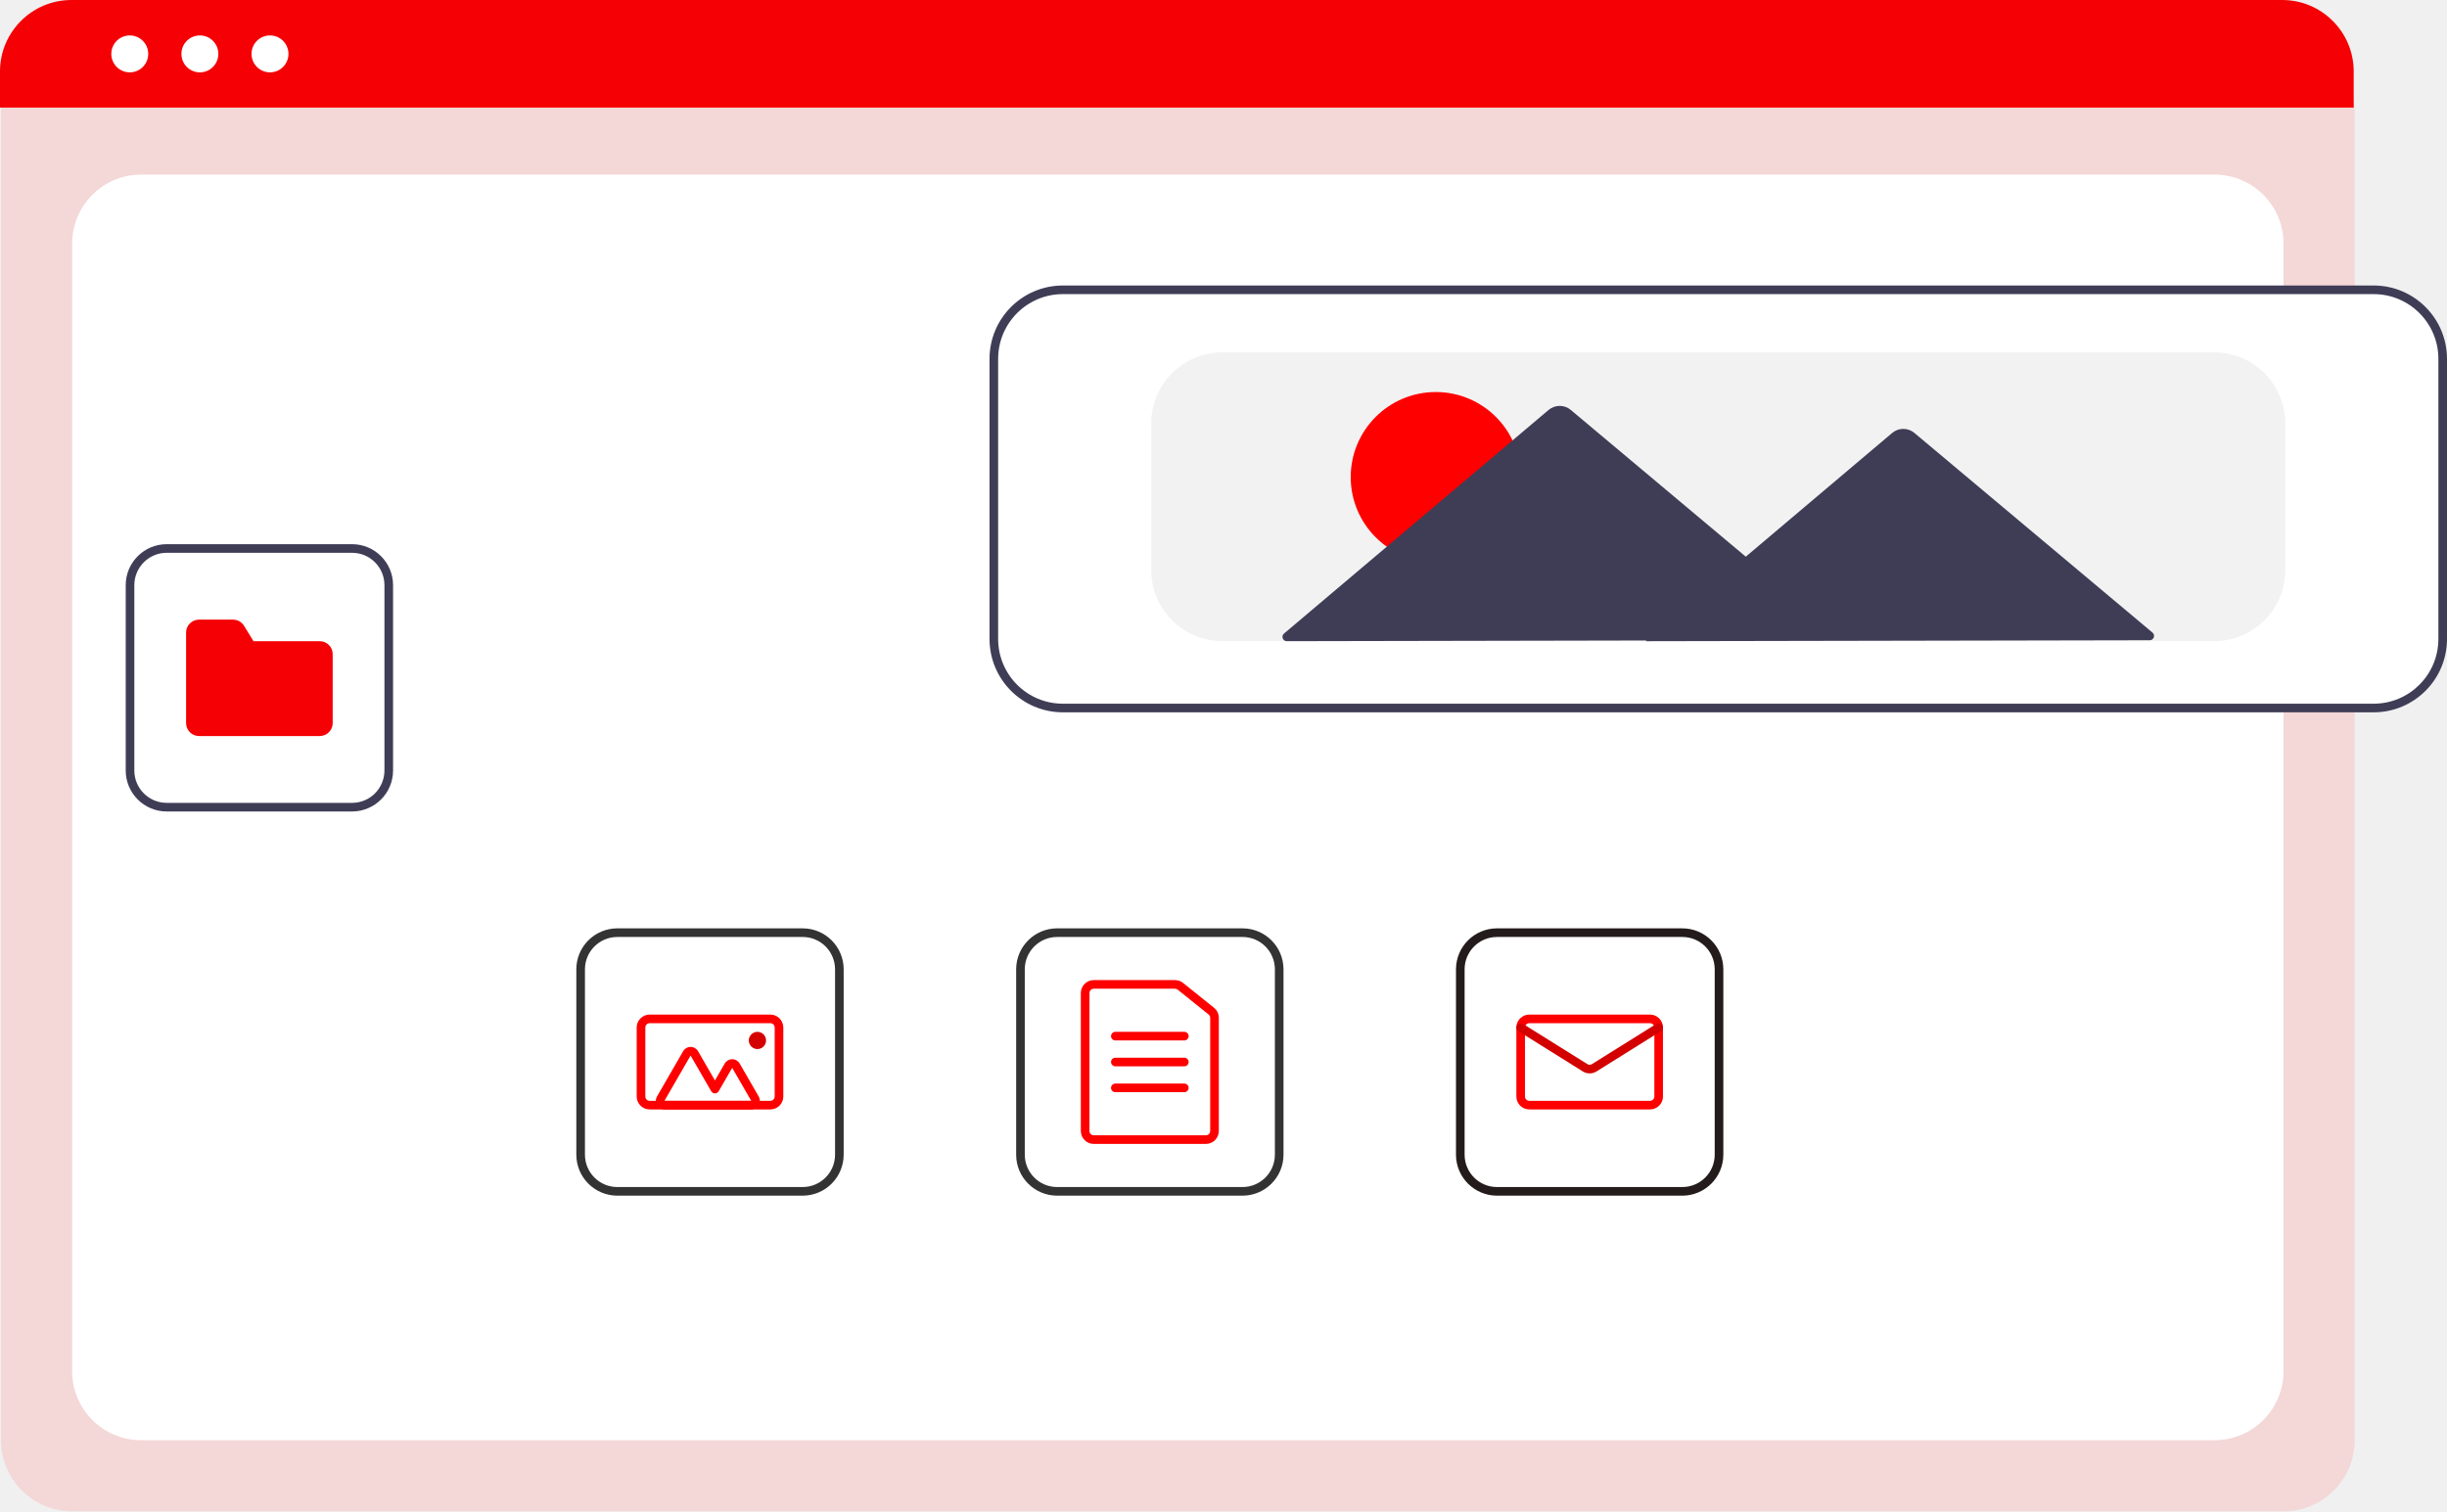
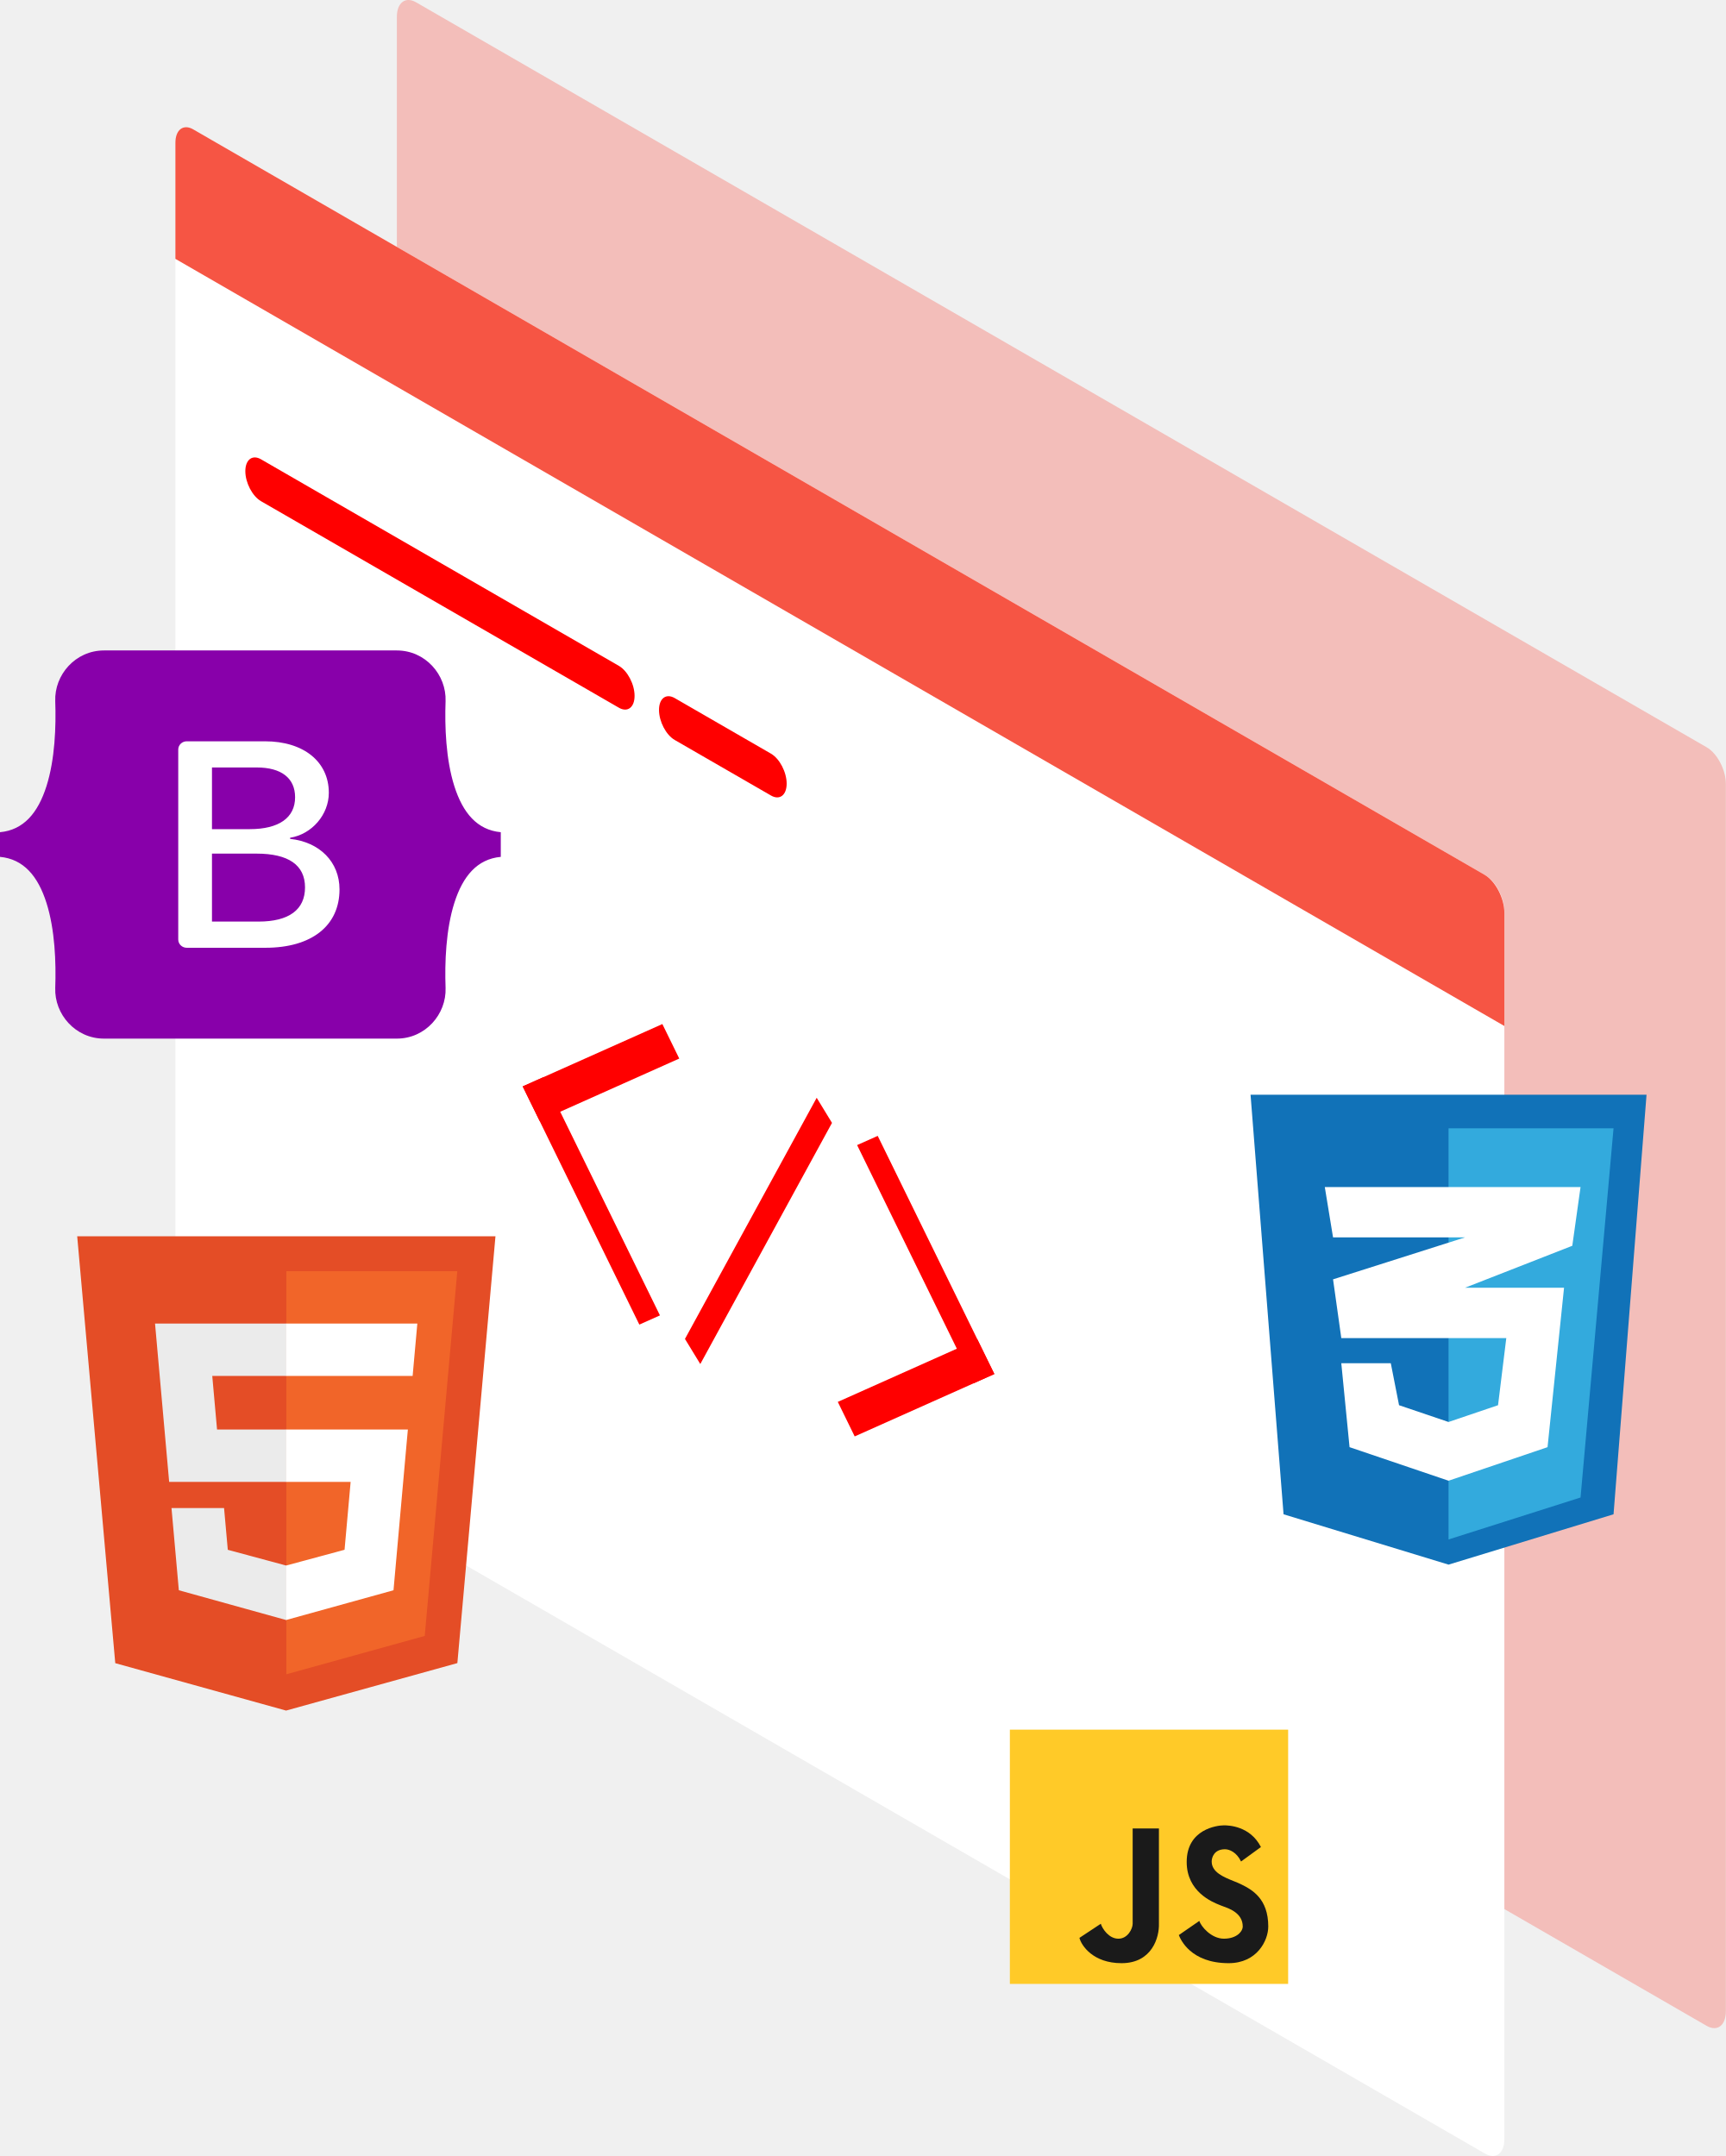
- <svg xmlns="http://www.w3.org/2000/svg" data-name="Layer 1" width="567.477" height="350.548" viewBox="0 0 567.477 350.548" version="1.1" id="svg374">
-   <defs id="defs378" />
-   <path d="M 529.57,350.548 H 16.732 a 16.519,16.519 0 0 1 -16.5,-16.5 V 25.894 A 12.102,12.102 0 0 1 12.319,13.806 h 521.453 a 12.311,12.311 0 0 1 12.297,12.297 v 307.945 a 16.519,16.519 0 0 1 -16.5,16.5 z" fill="#f2f2f2" id="path264" style="fill:#f4d7d7" />
-   <path d="m 32.732,334.048 h 480.839 a 16,16 0 0 0 16,-16 V 56.5 a 16,16 0 0 0 -16,-16 H 32.732 a 16,16 0 0 0 -16,16 v 261.548 a 16,16 0 0 0 16,16 z" fill="#ffffff" id="path266" />
-   <path d="M 545.84,24.95 H 0 V 16.55 A 16.574,16.574 0 0 1 16.56,0 h 512.72 a 16.574,16.574 0 0 1 16.56,16.55 z" fill="#f50004" id="path268" />
-   <circle cx="30.095" cy="12.5" r="4.283" fill="#ffffff" id="circle270" />
-   <circle cx="46.354" cy="12.5" r="4.283" fill="#ffffff" id="circle272" />
-   <circle cx="62.613" cy="12.5" r="4.283" fill="#ffffff" id="circle274" />
-   <path d="m 288.154,277.327 h -43 a 9.511,9.511 0 0 1 -9.5,-9.5 v -43 a 9.511,9.511 0 0 1 9.5,-9.5 h 43 a 9.511,9.511 0 0 1 9.5,9.5 v 43 a 9.511,9.511 0 0 1 -9.5,9.5 z m -43,-60 a 7.508,7.508 0 0 0 -7.5,7.5 v 43 a 7.508,7.508 0 0 0 7.5,7.5 h 43 a 7.508,7.508 0 0 0 7.5,-7.5 v -43 a 7.508,7.508 0 0 0 -7.5,-7.5 z" fill="#ccc" id="path276" style="fill:#333333" />
-   <path d="m 279.654,265.327 h -26 a 3.003,3.003 0 0 1 -3,-3 v -32 a 3.003,3.003 0 0 1 3,-3 h 18.839 a 3.007,3.007 0 0 1 1.879,0.662 l 7.16,5.754 a 2.984,2.984 0 0 1 1.121,2.338 v 26.246 a 3.003,3.003 0 0 1 -3,3 z m -26,-36 a 1.001,1.001 0 0 0 -1,1 v 32 a 1.001,1.001 0 0 0 1,1 h 26 a 1.001,1.001 0 0 0 1,-1 v -26.246 a 0.995,0.995 0 0 0 -0.374,-0.779 l -7.161,-5.754 a 1.002,1.002 0 0 0 -0.626,-0.22 z" fill="#ccc" id="path278" style="fill:#ff0000" />
-   <path d="m 274.654,241.327 h -16 a 1,1 0 0 1 0,-2 h 16 a 1,1 0 0 1 0,2 z" fill="#ccc" id="path280" style="fill:#ff0000" />
-   <path d="m 274.654,247.327 h -16 a 1,1 0 0 1 0,-2 h 16 a 1,1 0 0 1 0,2 z" fill="#ccc" id="path282" style="fill:#ff0000" />
-   <path d="m 274.654,253.327 h -16 a 1,1 0 0 1 0,-2 h 16 a 1,1 0 0 1 0,2 z" fill="#ccc" id="path284" style="fill:#ff0000" />
-   <path d="m 390.154,277.327 h -43 a 9.511,9.511 0 0 1 -9.5,-9.5 v -43 a 9.511,9.511 0 0 1 9.5,-9.5 h 43 a 9.511,9.511 0 0 1 9.5,9.5 v 43 a 9.511,9.511 0 0 1 -9.5,9.5 z m -43,-60 a 7.508,7.508 0 0 0 -7.5,7.5 v 43 a 7.508,7.508 0 0 0 7.5,7.5 h 43 a 7.508,7.508 0 0 0 7.5,-7.5 v -43 a 7.508,7.508 0 0 0 -7.5,-7.5 z" fill="#ccc" id="path286" style="fill:#241c1c" />
-   <path d="m 382.654,257.327 h -28 a 3.003,3.003 0 0 1 -3,-3 v -16 a 3.003,3.003 0 0 1 3,-3 h 28 a 3.003,3.003 0 0 1 3,3 v 16 a 3.003,3.003 0 0 1 -3,3 z m -28,-20 a 1.001,1.001 0 0 0 -1,1 v 16 a 1.001,1.001 0 0 0 1,1 h 28 a 1.001,1.001 0 0 0 1,-1 v -16 a 1.001,1.001 0 0 0 -1,-1 z" fill="#ccc" id="path288" style="fill:#ff0000" />
-   <path d="m 368.654,248.965 a 3.003,3.003 0 0 1 -1.59,-0.453 l -14.94,-9.337 a 1,1 0 0 1 1.061,-1.696 l 14.94,9.337 a 1.006,1.006 0 0 0 1.06,0 l 14.939,-9.337 a 1,1 0 0 1 1.061,1.696 l -14.939,9.337 a 3.004,3.004 0 0 1 -1.591,0.453 z" fill="#ccc" id="path290" style="fill:#d40000" />
-   <path d="m 186.154,277.327 h -43 a 9.511,9.511 0 0 1 -9.5,-9.5 v -43 a 9.511,9.511 0 0 1 9.5,-9.5 h 43 a 9.511,9.511 0 0 1 9.5,9.5 v 43 a 9.511,9.511 0 0 1 -9.5,9.5 z m -43,-60 a 7.508,7.508 0 0 0 -7.5,7.5 v 43 a 7.508,7.508 0 0 0 7.5,7.5 h 43 a 7.508,7.508 0 0 0 7.5,-7.5 v -43 a 7.508,7.508 0 0 0 -7.5,-7.5 z" fill="#ccc" id="path292" style="fill:#333333" />
-   <path d="m 178.654,257.327 h -28 a 3.003,3.003 0 0 1 -3,-3 v -16 a 3.003,3.003 0 0 1 3,-3 h 28 a 3.003,3.003 0 0 1 3,3 v 16 a 3.003,3.003 0 0 1 -3,3 z m -28,-20 a 1.001,1.001 0 0 0 -1,1 v 16 a 1.001,1.001 0 0 0 1,1 h 28 a 1.001,1.001 0 0 0 1,-1 v -16 a 1.001,1.001 0 0 0 -1,-1 z" fill="#ccc" id="path294" style="fill:#ff0000" />
-   <path d="m 174.216,257.327 h -20.124 a 2,2 0 0 1 -1.732,-3 l 6.062,-10.5 a 2,2 0 0 1 3.464,0 l 3.915,6.781 2.268,-3.929 a 2,2 0 0 1 3.464,0 l 4.415,7.647 a 2,2 0 0 1 -1.732,3 z m 0,-2 v 0 l -4.415,-7.647 -3.134,5.429 a 1,1 0 0 1 -0.866,0.5 v 0 a 1,1 0 0 1 -0.866,-0.5 l -4.781,-8.281 -6.062,10.5 z" fill="#ccc" id="path296" style="fill:#ff0000" />
-   <circle cx="175.654" cy="241.327" r="2" fill="#ccc" id="circle298" style="fill:#d40000" />
-   <path d="m 550.477,164.72 h -304 a 16.519,16.519 0 0 1 -16.5,-16.5 v -65 a 16.519,16.519 0 0 1 16.5,-16.5 h 304 a 16.519,16.519 0 0 1 16.5,16.5 v 65 a 16.519,16.519 0 0 1 -16.5,16.5 z" fill="#ffffff" id="path326" />
-   <path d="m 550.477,165.22 h -304 a 17.019,17.019 0 0 1 -17,-17 v -65 a 17.019,17.019 0 0 1 17,-17 h 304 a 17.019,17.019 0 0 1 17,17 v 65 a 17.019,17.019 0 0 1 -17,17 z m -304,-97 a 15.017,15.017 0 0 0 -15,15 v 65 a 15.017,15.017 0 0 0 15,15 h 304 a 15.017,15.017 0 0 0 15,-15 v -65 a 15.017,15.017 0 0 0 -15,-15 z" fill="#3f3d56" id="path328" />
-   <path d="m 513.477,148.72 h -230 a 16.519,16.519 0 0 1 -16.5,-16.5 v -34 a 16.519,16.519 0 0 1 16.5,-16.5 h 230 a 16.519,16.519 0 0 1 16.5,16.5 v 34 a 16.519,16.519 0 0 1 -16.5,16.5 z" fill="#f2f2f2" id="path330" />
-   <circle cx="332.972" cy="110.662" r="19.732" fill="#ff6584" id="circle332" style="fill:#ff0000" />
-   <path d="m 499.184,146.729 -27.853,-23.36 -27.372,-22.956 a 4,4 0 0 0 -5.153,0.01 l -27.283,23.062 -6.664,5.633 -10.048,-8.427 -30.537,-25.611 a 4,4 0 0 0 -5.152,0.01 l -30.438,25.728 -30.917,26.133 a 1,1 0 0 0 0.647,1.764 l 63.387,-0.122 20.064,-0.039 -0.196,0.166 59.808,-0.115 57.067,-0.11 a 1,1 0 0 0 0.641,-1.766 z" fill="#3f3d56" id="path334" />
-   <path d="m 81.654,188.22 h -43 a 9.511,9.511 0 0 1 -9.5,-9.5 v -43 a 9.511,9.511 0 0 1 9.5,-9.5 h 43 a 9.511,9.511 0 0 1 9.5,9.5 v 43 a 9.511,9.511 0 0 1 -9.5,9.5 z" fill="#ffffff" id="path366" />
-   <path d="m 81.654,188.22 h -43 a 9.511,9.511 0 0 1 -9.5,-9.5 v -43 a 9.511,9.511 0 0 1 9.5,-9.5 h 43 a 9.511,9.511 0 0 1 9.5,9.5 v 43 a 9.511,9.511 0 0 1 -9.5,9.5 z m -43,-60 a 7.508,7.508 0 0 0 -7.5,7.5 v 43 a 7.508,7.508 0 0 0 7.5,7.5 h 43 a 7.508,7.508 0 0 0 7.5,-7.5 v -43 a 7.508,7.508 0 0 0 -7.5,-7.5 z" fill="#3f3d56" id="path368" />
-   <path d="m 74.154,170.72 h -28 a 3.003,3.003 0 0 1 -3,-3 v -21 a 3.003,3.003 0 0 1 3,-3 h 7.882 a 2.981,2.981 0 0 1 2.555,1.427 l 2.198,3.573 h 15.364 a 3.003,3.003 0 0 1 3,3 v 16 a 3.003,3.003 0 0 1 -3,3 z" fill="#f50004" id="path370" />
+ <svg xmlns="http://www.w3.org/2000/svg" width="466.534" height="582.927" viewBox="0 0 597.163 746.147" class="icon" version="1.1" id="svg214">
+   <defs id="defs218" />
+   <path d="m 597.163,271.298 c 0,-4.883 -2.972,-10.565 -6.631,-12.675 L 143.969,0.8 c -3.671,-2.123 -6.644,0.125 -6.644,5.008 V 430.592 c 0,4.883 2.972,10.565 6.644,12.688 l 446.563,257.823 c 3.659,2.11 6.631,-0.137 6.631,-5.02 z" fill="#8095D1" id="path198" style="opacity:0.519;fill:#f58e87;fill-opacity:1" />
+   <path d="m 520.526,315.555 c 0,-4.883 -2.972,-10.577 -6.631,-12.688 L 67.319,45.044 c -3.659,-2.11 -6.631,0.137 -6.631,5.02 V 474.849 c 0,4.883 2.972,10.565 6.631,12.675 l 446.576,257.823 c 3.659,2.123 6.631,-0.125 6.631,-5.02 z" fill="#4463B9" id="path200" style="fill:#ffffff" />
+   <path d="m 187.988,372.799 -7.131,3.184 40.361,82.432 7.131,-3.184 z" fill="#F2F2F2" id="path202" style="fill:#ff0000" />
+   <path d="m 229.186,354.404 -48.328,21.579 5.857,11.951 48.315,-21.591 z" fill="#F2F2F2" id="path204" style="fill:#ff0000" />
+   <path d="m 336.93,478.708 7.131,-3.184 -40.361,-82.419 -7.131,3.184 z" fill="#F2F2F2" id="path206" style="fill:#ff0000" />
+   <path d="m 295.733,497.115 48.328,-21.591 -5.857,-11.951 -48.315,21.591 z" fill="#F2F2F2" id="path208" style="fill:#ff0000" />
+   <path d="m 520.526,315.892 c 0,-5.07 -3.084,-10.977 -6.893,-13.175 L 66.857,44.77 c -3.409,-1.961 -6.169,0.125 -6.169,4.67 V 89.588 L 520.526,355.079 Z" fill="#385593" id="path210" style="fill:#f65544;fill-opacity:1" />
+   <path d="m 219.57,240.828 c 0,-4.009 -2.435,-8.654 -5.432,-10.39 L 90.321,158.958 c -2.997,-1.736 -5.432,0.112 -5.432,4.108 0,3.996 2.435,8.654 5.432,10.39 l 123.816,71.468 c 2.997,1.736 5.432,-0.1 5.432,-4.096 z m 52.624,30.37 c 0,-3.996 -2.435,-8.642 -5.432,-10.377 l -33.305,-19.231 c -2.997,-1.723 -5.432,0.112 -5.432,4.108 0,4.009 2.435,8.654 5.432,10.39 l 33.305,19.219 c 2.997,1.736 5.432,-0.1 5.432,-4.108 z m 15.685,117.41 -5.295,-8.691 -45.58,83.456 5.307,8.691 z" fill="#F2F2F2" id="path212" style="fill:#ff0000" />
+   <path fill-rule="evenodd" clip-rule="evenodd" d="m 35.99,225.108 c -9.887,0 -17.203,8.422 -16.875,17.555 0.314,8.775 -0.094,20.139 -3.034,29.407 C 13.132,281.364 8.145,287.252 0,288.008 v 8.534 c 8.145,0.756 13.132,6.644 16.081,15.939 2.94,9.267 3.348,20.632 3.034,29.406 -0.327,9.132 6.988,17.555 16.877,17.555 h 101.307 c 9.888,0 17.202,-8.421 16.874,-17.555 -0.314,-8.775 0.094,-20.139 3.034,-29.406 2.95,-9.296 7.924,-15.183 16.069,-15.939 v -8.534 c -8.145,-0.756 -13.119,-6.644 -16.069,-15.939 -2.94,-9.266 -3.348,-20.632 -3.034,-29.407 0.328,-9.132 -6.987,-17.555 -16.874,-17.555 H 35.988 Z m 81.485,82.691 c 0,12.577 -9.639,20.204 -25.635,20.204 H 64.611 c -0.779,0 -1.526,-0.302 -2.077,-0.838 -0.551,-0.536 -0.86,-1.263 -0.86,-2.021 v -65.738 c 0,-0.758 0.309,-1.485 0.86,-2.021 0.551,-0.536 1.298,-0.837 2.077,-0.837 H 91.685 c 13.337,0 22.09,7.031 22.09,17.826 0,7.577 -5.888,14.361 -13.391,15.549 v 0.394 c 10.213,1.09 17.09,7.973 17.09,17.48 z M 88.872,265.608 H 73.345 v 21.342 h 13.077 c 10.108,0 15.683,-3.961 15.683,-11.042 0,-6.636 -4.793,-10.3 -13.233,-10.3 z M 73.345,295.42 v 23.52 h 16.097 c 10.524,0 16.099,-4.11 16.099,-11.835 0,-7.725 -5.731,-11.687 -16.777,-11.687 H 73.345 Z" fill="#000000" id="path1413" style="fill:#8800aa;stroke-width:7.122" />
+   <g id="g2167" transform="translate(-31.51603,-82.91523)">
+     <rect x="380.942" y="681.509" width="96.285" height="87.994" fill="#ffca28" id="rect1990" style="stroke-width:3.287" />
+     <path d="m 439.401,752.601 7.089,-4.893 c 0.556,1.821 4.074,6.145 8.518,6.145 4.444,0 6.507,-2.532 6.507,-4.21 0,-4.574 -4.538,-6.187 -6.717,-6.961 -0.356,-0.126 -0.648,-0.23 -0.848,-0.321 -0.103,-0.047 -0.258,-0.109 -0.457,-0.188 -2.424,-0.966 -11.367,-4.53 -11.367,-14.861 0,-11.378 10.528,-12.687 12.909,-12.687 1.557,0 9.046,0.199 12.776,7.51 l -6.878,5.007 c -1.508,-3.186 -4.013,-4.239 -5.555,-4.239 -3.809,0 -4.603,2.912 -4.603,4.239 0,3.72 4.139,5.388 7.633,6.796 0.914,0.368 1.784,0.719 2.525,1.084 3.809,1.877 9.417,4.95 9.417,14.621 0,4.844 -3.895,12.687 -13.702,12.687 -13.173,0 -16.665,-8.249 -17.247,-9.729 z" fill="#3e3e3e" id="path1992" style="fill:#1a1a1a;stroke-width:3.512" />
+     <path d="m 405.014,753.573 7.389,-4.89 c 0.579,1.82 2.829,5.175 6.093,5.175 3.264,0 4.935,-3.497 4.935,-5.175 v -32.981 h 9.087 v 32.981 c 0.147,4.549 -2.272,13.647 -12.947,13.647 -9.815,0 -13.895,-6.084 -14.557,-8.757 z" fill="#3e3e3e" id="path1994" style="fill:#1a1a1a;stroke-width:3.512" />
+   </g>
+   <g id="g2357" transform="matrix(0.8920378,0,0,0.907461,-269.8546,132.8747)">
+     <path d="m 800.389,431.08 -12.8,-160 h 153.6 l -12.8,160 -64,19.2 z" fill="#1172b8" id="path2193" style="stroke-width:6.4" />
+     <path d="m 928.389,283.88 h -64 v 156.8 l 51.2,-16 z" fill="#33aadd" id="path2195" style="stroke-width:6.4" />
+     <path d="m 886.789,363.88 h -64 l -3.2,-22.4 51.2,-16 h -51.2 l -3.2,-19.2 h 99.2 l -3.2,22.4 -41.6,16 h 38.4 l -6.4,60.8 -38.4,12.8 -38.4,-12.8 -3.2,-32 h 19.2 l 3.2,16 19.2,6.4 19.2,-6.4 z" fill="#ffffff" id="path2197" style="stroke-width:6.4" />
+   </g>
+   <g id="g2570" transform="translate(-761.1679,132.6637)">
+     <path d="M 932.607,295.195 919.422,442.901 860.154,459.331 801.051,442.923 787.879,295.195 Z" fill="#e44d26" id="path2387" style="stroke-width:0.567" />
+     <path d="m 860.243,446.772 47.891,-13.277 11.267,-126.221 h -59.158 z" fill="#f16529" id="path2389" style="stroke-width:0.567" />
+     <path d="m 834.612,343.511 h 25.631 V 325.393 h -45.432 l 0.433,4.861 4.453,49.929 h 40.545 V 362.064 H 836.268 Z m 4.084,45.731 h -18.188 l 2.538,28.448 37.114,10.302 0.083,-0.023 v -18.851 l -0.079,0.02 -20.178,-5.448 z" fill="#ebebeb" id="path2391" style="stroke-width:0.567" />
+     <path d="m 860.181,380.183 h 22.311 l -2.104,23.498 -20.208,5.454 v 18.85 l 37.144,-10.294 0.272,-3.061 4.258,-47.7 0.442,-4.865 h -42.116 z m 0,-36.716 v 0.044 h 43.764 l 0.363,-4.072 0.826,-9.185 0.433,-4.861 h -45.386 v 18.075 z" fill="#ffffff" id="path2395" style="stroke-width:0.567" />
+   </g>
</svg>
